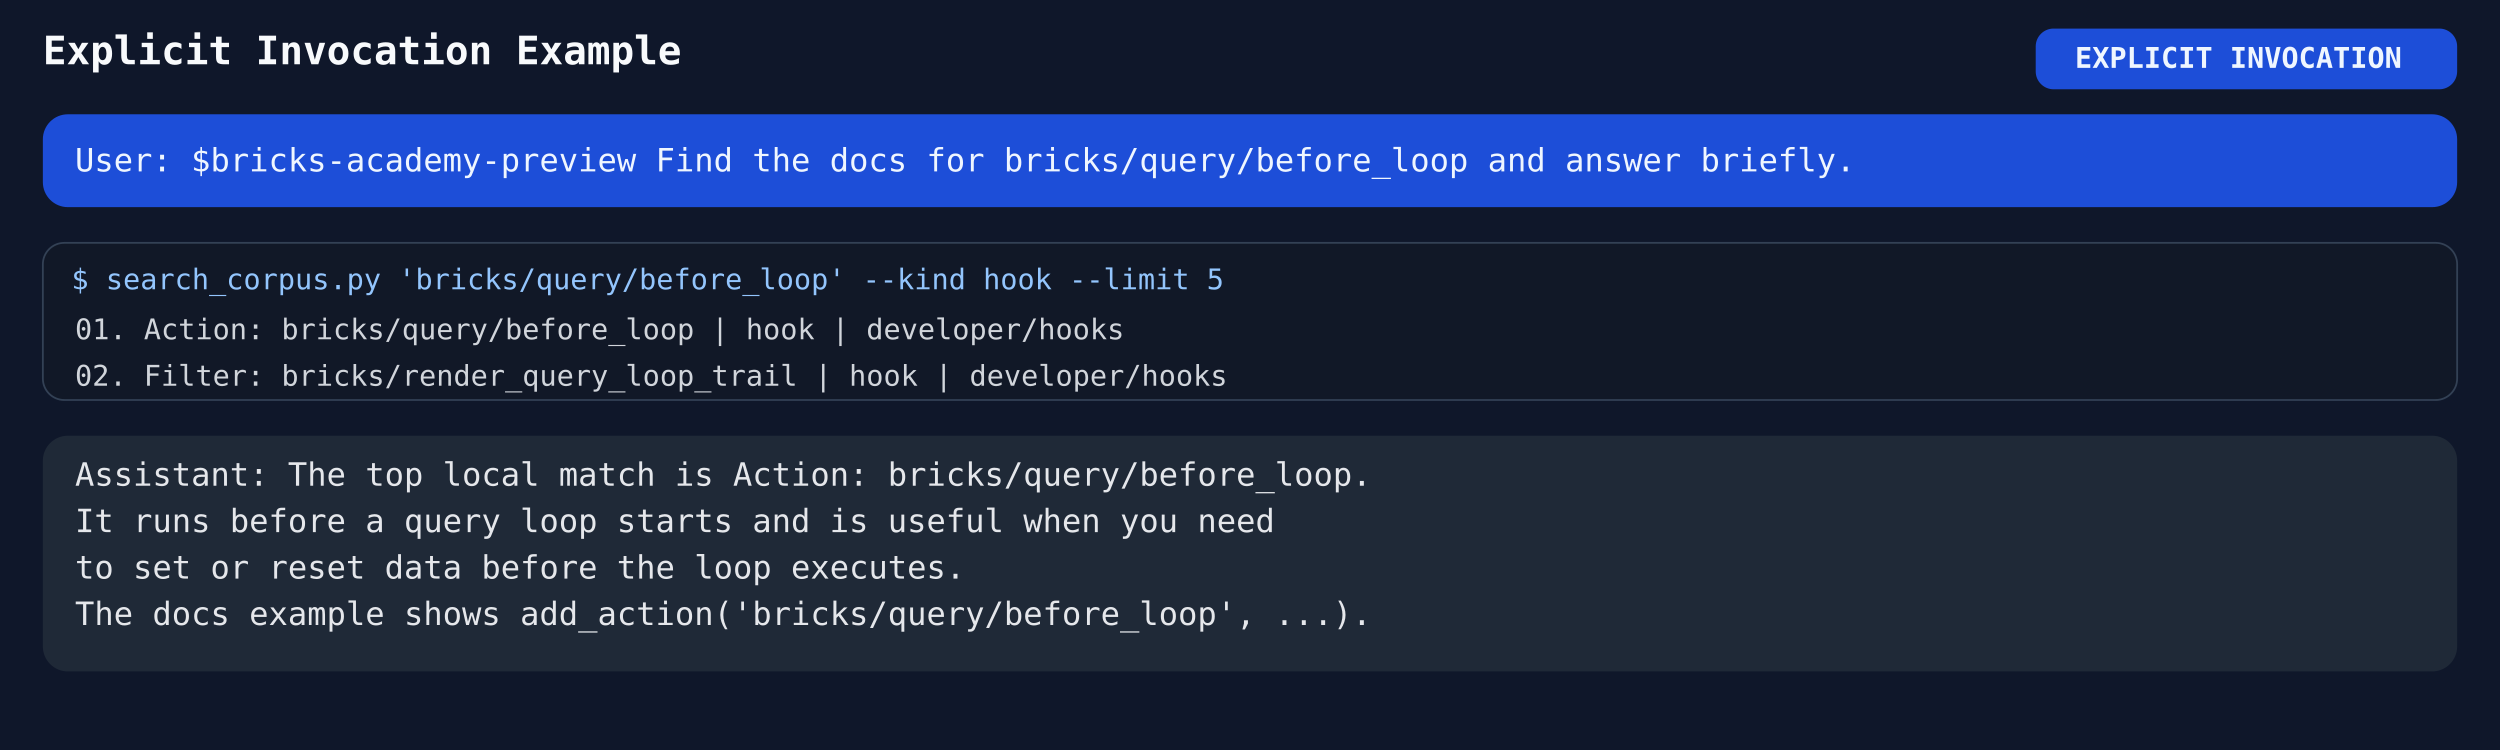
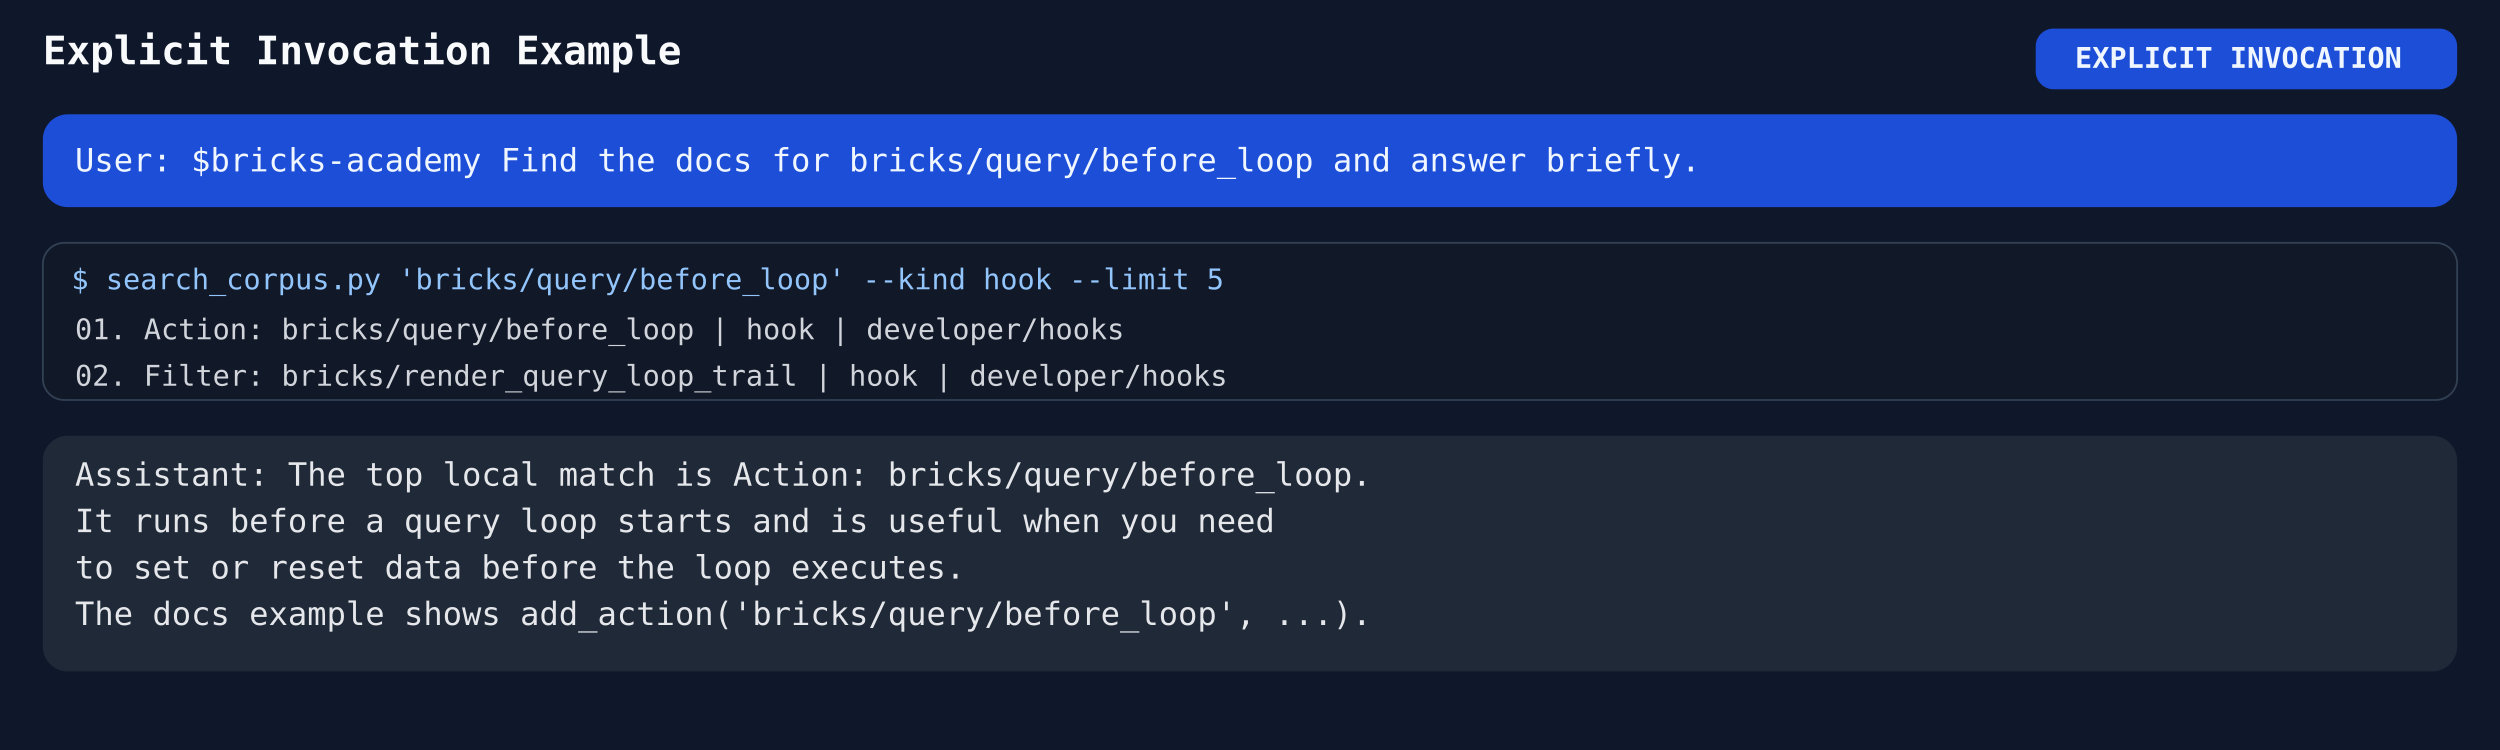
<svg xmlns="http://www.w3.org/2000/svg" width="1400" height="420" viewBox="0 0 1400 420">
  <rect width="100%" height="100%" fill="#0f172a" />
  <text x="24" y="36" fill="#f8fafc" font-family="DejaVu Sans Mono, monospace" font-size="22" font-weight="700">Explicit Invocation Example</text>
  <rect x="1140" y="16" rx="10" ry="10" width="236" height="34" fill="#1d4ed8" />
  <text x="1162" y="38" fill="#eff6ff" font-family="DejaVu Sans Mono, monospace" font-size="16" font-weight="700">EXPLICIT INVOCATION</text>
  <rect x="24" y="64" rx="14" ry="14" width="1352" height="52" fill="#1d4ed8" />
-   <text x="42" y="96" fill="#eff6ff" font-family="DejaVu Sans Mono, monospace" font-size="18">User: $bricks-academy-preview Find the docs for bricks/query/before_loop and answer briefly.</text>
+   <text x="42" y="96" fill="#eff6ff" font-family="DejaVu Sans Mono, monospace" font-size="18">User: $bricks-academy Find the docs for bricks/query/before_loop and answer briefly.</text>
  <rect x="24" y="136" rx="12" ry="12" width="1352" height="88" fill="#111827" stroke="#334155" />
  <text x="40" y="162" fill="#93c5fd" font-family="DejaVu Sans Mono, monospace" font-size="16">$ search_corpus.py 'bricks/query/before_loop' --kind hook --limit 5</text>
  <text x="42" y="190" fill="#d1d5db" font-family="DejaVu Sans Mono, monospace" font-size="16">01. Action: bricks/query/before_loop | hook | developer/hooks</text>
  <text x="42" y="216" fill="#d1d5db" font-family="DejaVu Sans Mono, monospace" font-size="16">02. Filter: bricks/render_query_loop_trail | hook | developer/hooks</text>
  <rect x="24" y="244" rx="14" ry="14" width="1352" height="132" fill="#1f2937" />
  <text x="42" y="272" fill="#e5e7eb" font-family="DejaVu Sans Mono, monospace" font-size="18">Assistant: The top local match is Action: bricks/query/before_loop.</text>
  <text x="42" y="298" fill="#e5e7eb" font-family="DejaVu Sans Mono, monospace" font-size="18">It runs before a query loop starts and is useful when you need</text>
  <text x="42" y="324" fill="#e5e7eb" font-family="DejaVu Sans Mono, monospace" font-size="18">to set or reset data before the loop executes.</text>
  <text x="42" y="350" fill="#e5e7eb" font-family="DejaVu Sans Mono, monospace" font-size="18">The docs example shows add_action('bricks/query/before_loop', ...).</text>
</svg>
